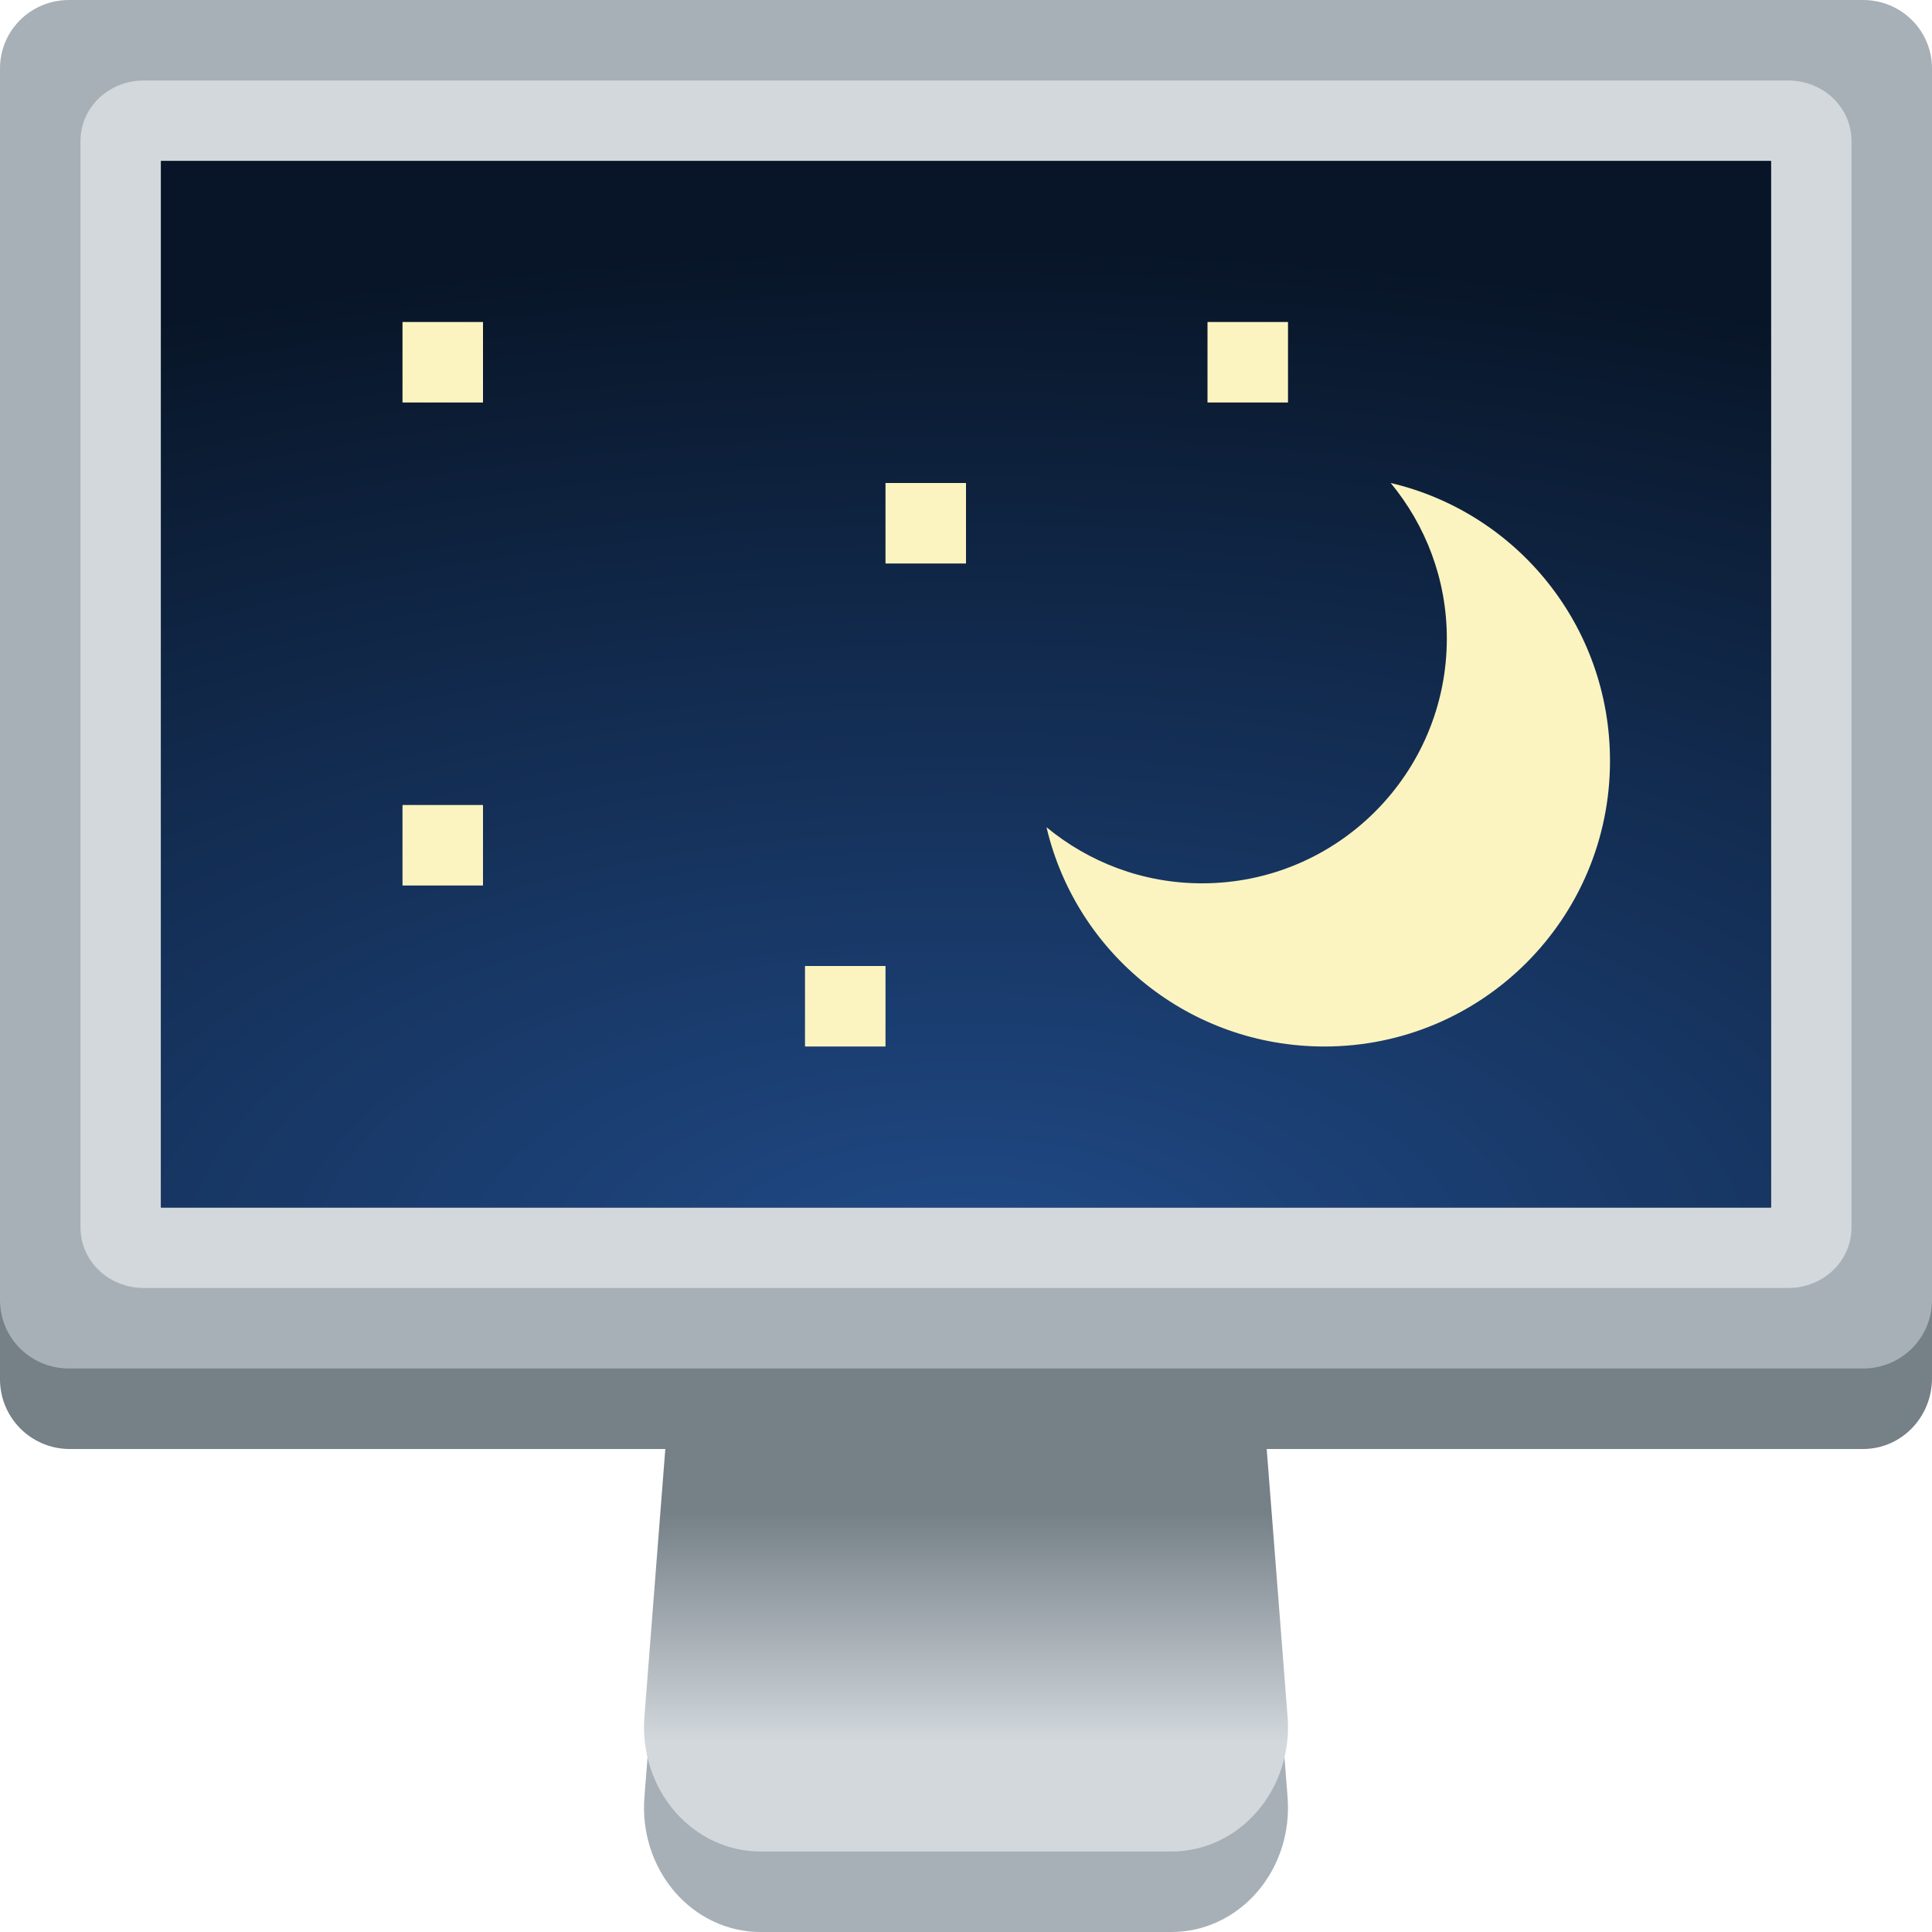
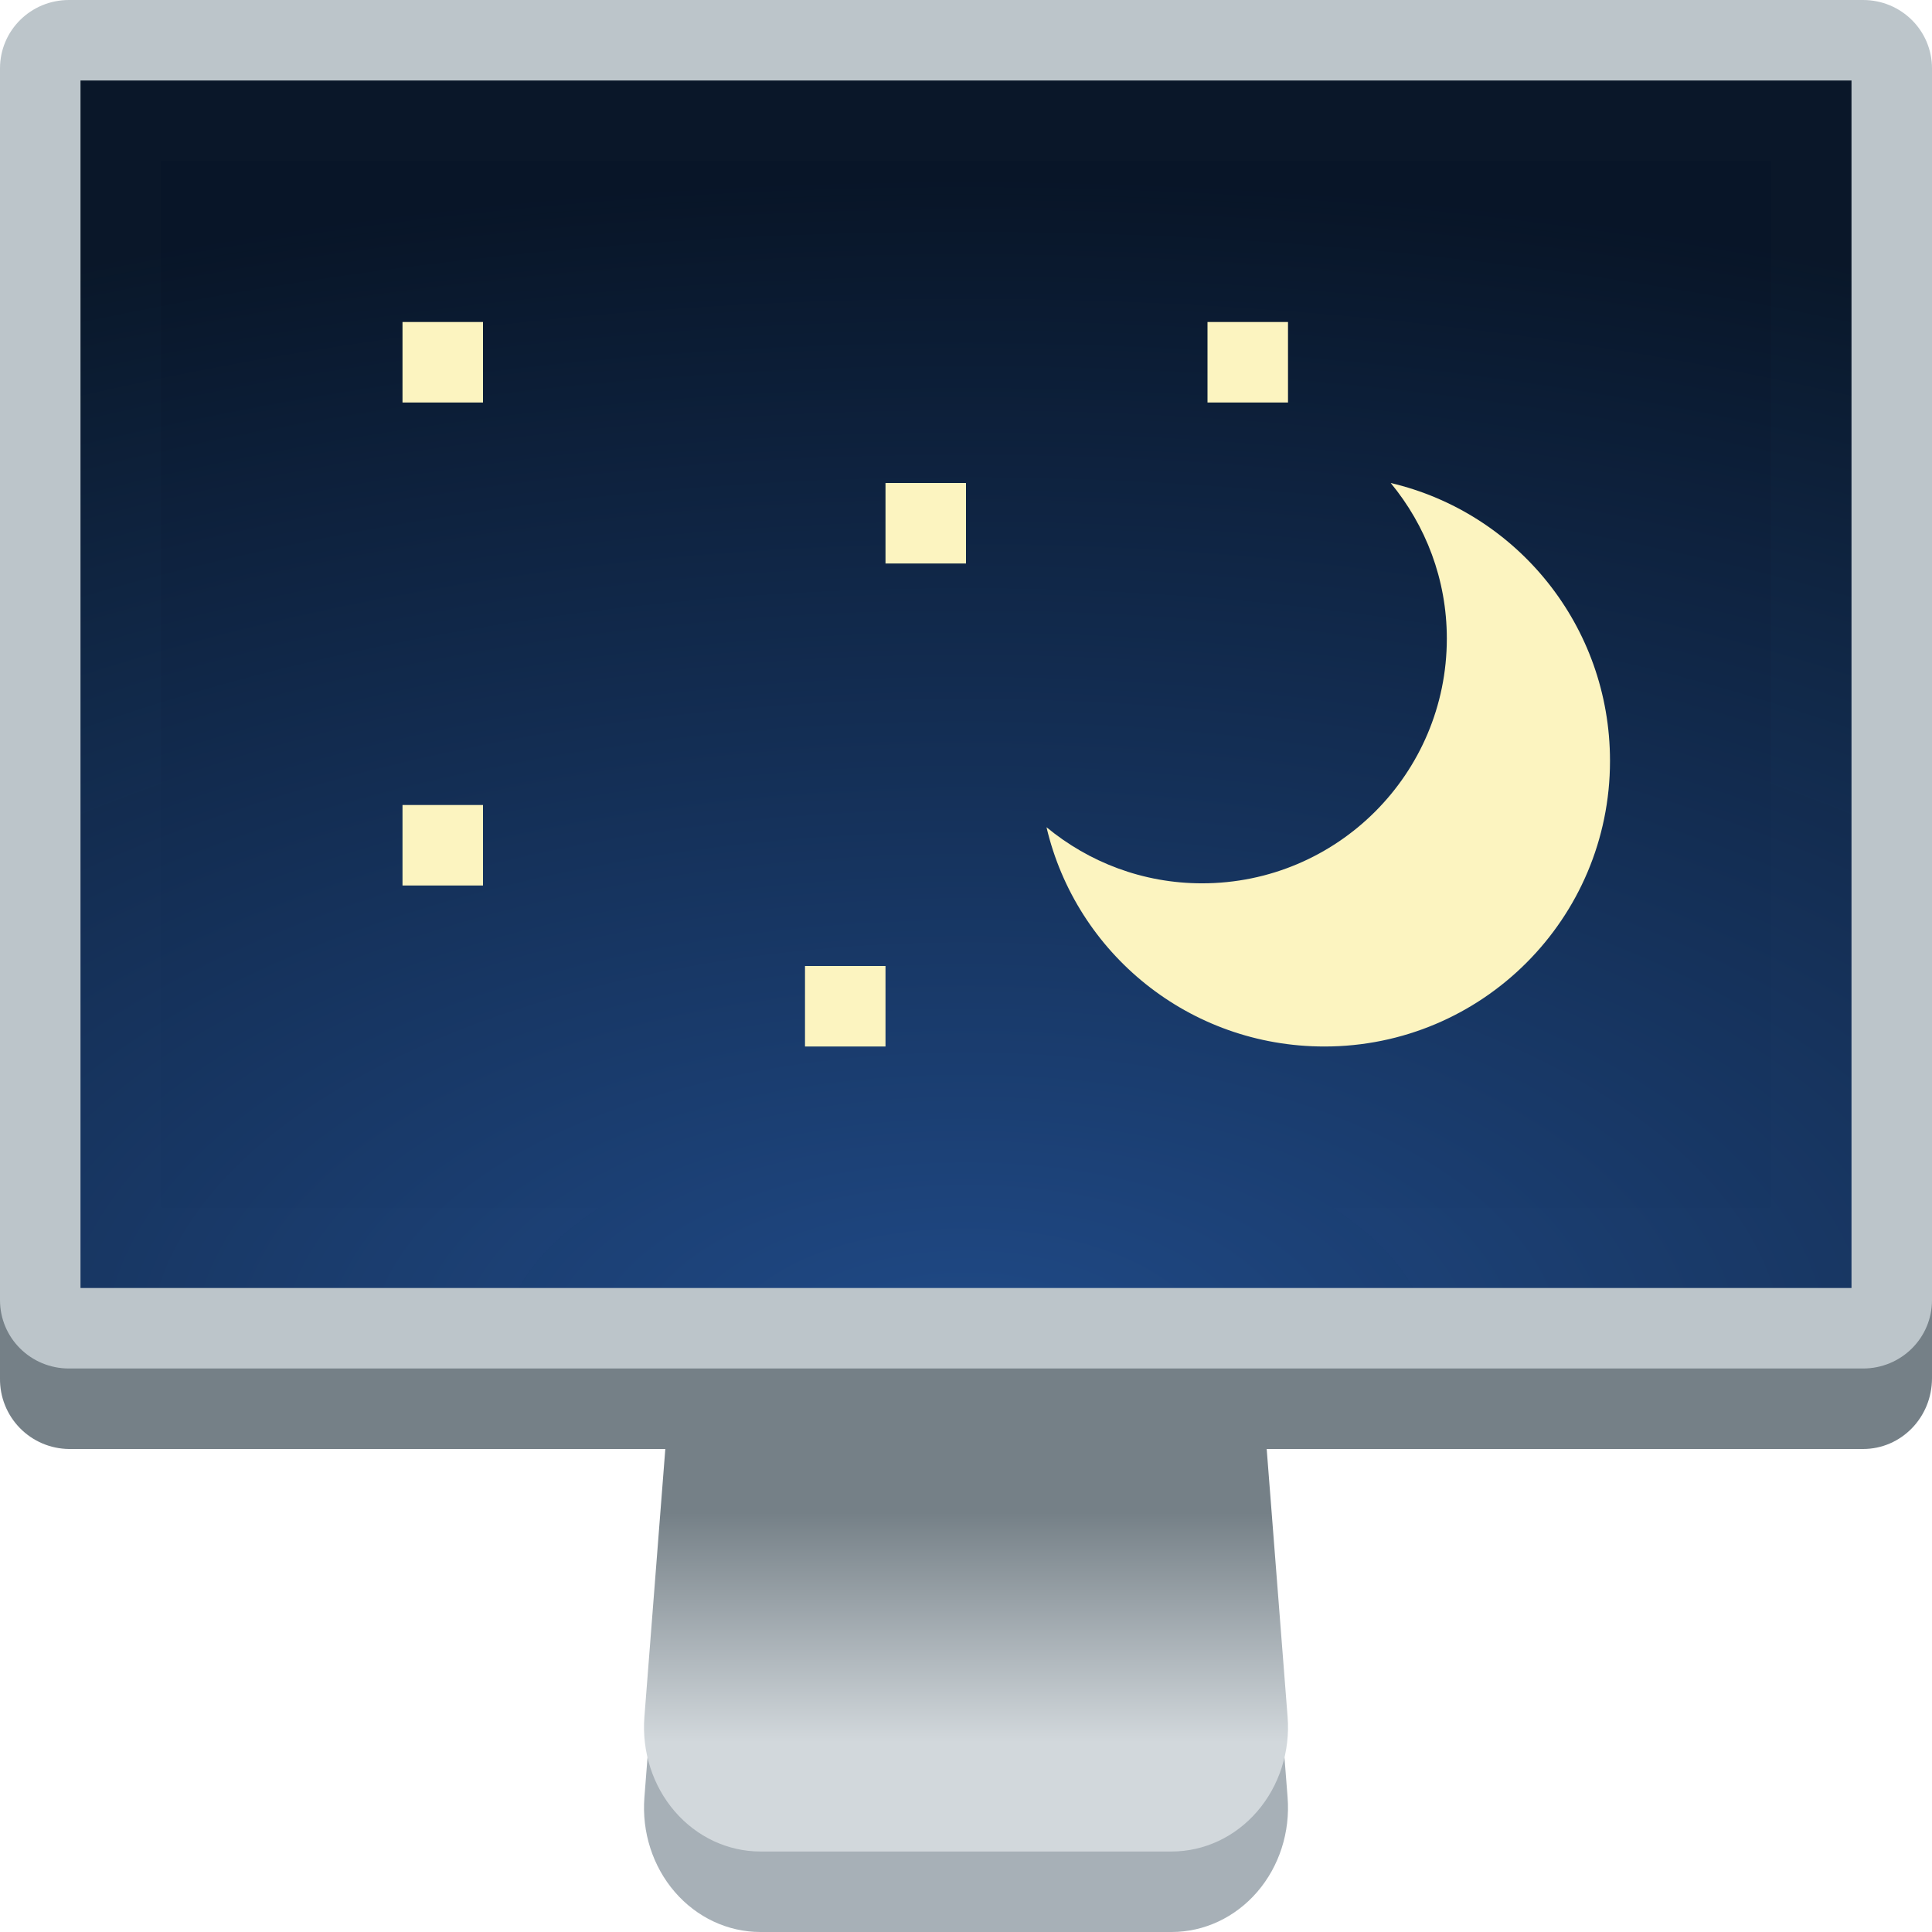
- <svg xmlns="http://www.w3.org/2000/svg" xmlns:xlink="http://www.w3.org/1999/xlink" height="24" width="24" version="1.1" id="svg18">
+ <svg xmlns="http://www.w3.org/2000/svg" xmlns:xlink="http://www.w3.org/1999/xlink" id="svg18" version="1.1" width="24" height="24">
  <defs id="defs22">
    <linearGradient id="linearGradient1175">
-       <stop style="stop-color:#d2d8dc;stop-opacity:1" offset="0" id="stop1171" />
-       <stop style="stop-color:#758087;stop-opacity:1" offset="1" id="stop1173" />
+       <stop id="stop1171" offset="0" style="stop-color:#d2d8dc;stop-opacity:1" />
+       <stop id="stop1173" offset="1" style="stop-color:#758087;stop-opacity:1" />
    </linearGradient>
-     <linearGradient xlink:href="#linearGradient29735" id="linearGradient29737" x1="1118.735" y1="283.54" x2="1118.735" y2="233.404" gradientUnits="userSpaceOnUse" />
+     <linearGradient gradientUnits="userSpaceOnUse" y2="233.404" x2="1118.735" y1="283.54" x1="1118.735" id="linearGradient29737" xlink:href="#linearGradient29735" />
    <linearGradient id="linearGradient29735">
-       <stop style="stop-color:#d2d8dc;stop-opacity:1" offset="0" id="stop29731" />
-       <stop style="stop-color:#758087;stop-opacity:1" offset="1" id="stop29733" />
+       <stop id="stop29731" offset="0" style="stop-color:#d2d8dc;stop-opacity:1" />
+       <stop id="stop29733" offset="1" style="stop-color:#758087;stop-opacity:1" />
    </linearGradient>
-     <linearGradient xlink:href="#linearGradient1175" id="linearGradient1134" gradientUnits="userSpaceOnUse" x1="1118.735" y1="283.54" x2="1118.735" y2="233.404" />
+     <linearGradient y2="233.404" x2="1118.735" y1="283.54" x1="1118.735" gradientUnits="userSpaceOnUse" id="linearGradient1134" xlink:href="#linearGradient1175" />
    <linearGradient id="linearGradient9567">
-       <stop style="stop-color:#204a87;stop-opacity:1" offset="0" id="stop9569" />
-       <stop style="stop-color:#081527;stop-opacity:0.99" offset="1" id="stop9571" />
+       <stop id="stop9569" offset="0" style="stop-color:#204a87;stop-opacity:1" />
+       <stop id="stop9571" offset="1" style="stop-color:#081527;stop-opacity:0.99" />
    </linearGradient>
-     <radialGradient xlink:href="#linearGradient9567" id="radialGradient9531-7-6" gradientUnits="userSpaceOnUse" gradientTransform="matrix(1.403606,0,0,0.6676546,-21.69503,70.34299)" cx="24.006" cy="37.922" fx="24.006" fy="37.922" r="19" />
+     <radialGradient r="19" fy="37.922" fx="24.006" cy="37.922" cx="24.006" gradientTransform="matrix(1.543967,0,0,0.7703707,-25.06453,67.5496)" gradientUnits="userSpaceOnUse" id="radialGradient9531-7-6" xlink:href="#linearGradient9567" />
  </defs>
-   <g id="g16" style="stroke-width:4" transform="translate(0,-80)">
-     <path transform="matrix(0.05322259,0,0,0.05683837,-47.39641,86.52576)" style="display:inline;opacity:1;fill:#a7b0b7;fill-opacity:1;stroke:none;stroke-width:20;stroke-linecap:square;stroke-linejoin:miter;stroke-miterlimit:4;stroke-dasharray:none;stroke-dashoffset:0;stroke-opacity:1;enable-background:new" id="rect2101-7" d="m 1084,61.125 a 27.16,27.16 0 0 0 -27.062,24.9 l -16,192 A 27.16,27.16 0 0 0 1068,307.438 h 48 48 a 27.16,27.16 0 0 0 27.062,-29.412 l -16,-192 A 27.16,27.16 0 0 0 1148,61.125 h -32 z" />
-     <path transform="matrix(0.05322259,0,0,0.05683837,-47.39641,85.52576)" style="display:inline;opacity:1;fill:url(#linearGradient1134);fill-opacity:1;stroke:none;stroke-width:20;stroke-linecap:square;stroke-linejoin:miter;stroke-miterlimit:4;stroke-dasharray:none;stroke-dashoffset:0;stroke-opacity:1;enable-background:new" id="rect2101" d="m 1084,61.125 a 27.16,27.16 0 0 0 -27.062,24.9 l -16,192 A 27.16,27.16 0 0 0 1068,307.438 h 48 48 a 27.16,27.16 0 0 0 27.062,-29.412 l -16,-192 A 27.16,27.16 0 0 0 1148,61.125 h -32 z" />
-     <path d="m 0.857,80.857 c -0.475,0 -0.857,0.392 -0.857,0.879 V 97.121 A 0.866,0.866 0 0 0 0.857,98 H 23.143 c 0.475,0 0.857,-0.393 0.857,-0.879 V 81.737 a 0.866,0.866 0 0 0 -0.857,-0.879 z" id="path6" style="fill:#758087;fill-opacity:1;stroke-width:0.857" />
-     <path d="M 0.857,80 C 0.382,80 0,80.379 0,80.85 V 96.15 C 0,96.621 0.382,97 0.857,97 H 23.143 C 23.618,97 24,96.621 24,96.15 V 80.85 C 24,80.379 23.618,80 23.143,80 Z" id="path8" style="fill:#a7b0b7;fill-opacity:1;stroke:none;stroke-width:0.546;stroke-miterlimit:4;stroke-dasharray:none;stroke-opacity:1" />
-     <path transform="matrix(0.1064452,0,0,0.1010411,227.2072,121.9362)" style="display:inline;opacity:1;fill:#a7b0b7;fill-opacity:1;stroke:none;stroke-width:20;stroke-linecap:square;stroke-linejoin:miter;stroke-miterlimit:4;stroke-dasharray:none;stroke-dashoffset:0;stroke-opacity:1;enable-background:new" id="rect2101-7-6" d="m 1084,61.125 a 27.16,27.16 0 0 0 -27.062,24.9 l -16,192 A 27.16,27.16 0 0 0 1068,307.438 h 48 48 a 27.16,27.16 0 0 0 27.062,-29.412 l -16,-192 A 27.16,27.16 0 0 0 1148,61.125 h -32 z" />
-     <path transform="matrix(0.1057799,0,0,0.1010411,227.8996,120.9362)" style="display:inline;opacity:1;fill:url(#linearGradient29737);fill-opacity:1;stroke:none;stroke-width:20;stroke-linecap:square;stroke-linejoin:miter;stroke-miterlimit:4;stroke-dasharray:none;stroke-dashoffset:0;stroke-opacity:1;enable-background:new" id="rect2101-4" d="m 1084,61.125 a 27.16,27.16 0 0 0 -27.062,24.9 l -16,192 A 27.16,27.16 0 0 0 1068,307.438 h 48 48 a 27.16,27.16 0 0 0 27.062,-29.412 l -16,-192 A 27.16,27.16 0 0 0 1148,61.125 h -32 z" />
-     <path d="m 325.572,110.726 c -0.871,0 -1.571,0.692 -1.571,1.553 v 27.168 A 1.587,1.529 0 0 0 325.572,141 h 40.857 c 0.871,0 1.571,-0.693 1.571,-1.553 V 112.279 a 1.587,1.529 0 0 0 -1.571,-1.553 z" id="path6-9" style="fill:#a7b0b7;fill-opacity:1;stroke-width:1.542" />
-     <path d="m 325.616,109 c -0.87,0 -1.57,0.694 -1.57,1.555 v 27.999 c 0,0.862 0.7,1.555 1.57,1.555 h 40.812 c 0.87,0 1.57,-0.694 1.57,-1.555 v -27.999 c 0,-0.862 -0.7,-1.555 -1.57,-1.555 z" id="path8-5" style="fill:#d1d7db;fill-opacity:1;stroke-width:1.563" />
-     <path d="m 326,111 h 40 v 27 h -40 z" id="path12-0" style="fill:#18262f;fill-opacity:1;stroke-width:1.677" />
-     <g style="display:inline;stroke-width:4;enable-background:new" id="g2436-4" transform="matrix(0.3888699,0,0,0.3888699,327.939,26.00512)">
-       <path id="path2396-8" d="m 95.304,221.14 -97.719,64.289 h 25.716 72.004 z M 79.875,243 v 27 l -42.607,0.257 z" style="color:#000000;font-style:normal;font-variant:normal;font-weight:normal;font-stretch:normal;font-size:medium;line-height:normal;font-family:sans-serif;font-variant-ligatures:normal;font-variant-position:normal;font-variant-caps:normal;font-variant-numeric:normal;font-variant-alternates:normal;font-feature-settings:normal;text-indent:0;text-align:start;text-decoration:none;text-decoration-line:none;text-decoration-style:solid;text-decoration-color:#000000;letter-spacing:normal;word-spacing:normal;text-transform:none;writing-mode:lr-tb;direction:ltr;text-orientation:mixed;dominant-baseline:auto;baseline-shift:baseline;text-anchor:start;white-space:normal;shape-padding:0;clip-rule:nonzero;display:inline;overflow:visible;visibility:visible;opacity:1;isolation:auto;mix-blend-mode:normal;color-interpolation:sRGB;color-interpolation-filters:linearRGB;solid-color:#000000;solid-opacity:1;vector-effect:none;fill:#f6d32d;fill-opacity:1;fill-rule:nonzero;stroke:none;stroke-width:14.542;stroke-linecap:butt;stroke-linejoin:miter;stroke-miterlimit:4;stroke-dasharray:none;stroke-dashoffset:0;stroke-opacity:1;color-rendering:auto;image-rendering:auto;shape-rendering:auto;text-rendering:auto;enable-background:accumulate" />
-       <path id="path2398-7" d="M 79.875,71 37.268,96.257 v 2 L 79.875,73 Z m -78.381,39.858 -3.909,2.572 h 25.716 l 72.004,0.06 v -2.632 H 23.301 Z" style="color:#000000;font-style:normal;font-variant:normal;font-weight:normal;font-stretch:normal;font-size:medium;line-height:normal;font-family:sans-serif;font-variant-ligatures:normal;font-variant-position:normal;font-variant-caps:normal;font-variant-numeric:normal;font-variant-alternates:normal;font-feature-settings:normal;text-indent:0;text-align:start;text-decoration:none;text-decoration-line:none;text-decoration-style:solid;text-decoration-color:#000000;letter-spacing:normal;word-spacing:normal;text-transform:none;writing-mode:lr-tb;direction:ltr;text-orientation:mixed;dominant-baseline:auto;baseline-shift:baseline;text-anchor:start;white-space:normal;shape-padding:0;clip-rule:nonzero;display:inline;overflow:visible;visibility:visible;opacity:1;isolation:auto;mix-blend-mode:normal;color-interpolation:sRGB;color-interpolation-filters:linearRGB;solid-color:#000000;solid-opacity:1;vector-effect:none;fill:#e5a50a;fill-opacity:1;fill-rule:nonzero;stroke:none;stroke-width:14;stroke-linecap:butt;stroke-linejoin:miter;stroke-miterlimit:4;stroke-dasharray:none;stroke-dashoffset:0;stroke-opacity:1;color-rendering:auto;image-rendering:auto;shape-rendering:auto;text-rendering:auto;enable-background:accumulate" transform="translate(0,172)" />
-       <g id="g2434-1" transform="translate(-0.1250001,2)">
-         <path style="display:inline;fill:none;stroke:#b38108;stroke-width:2.572;stroke-linecap:butt;stroke-linejoin:miter;stroke-miterlimit:4;stroke-dasharray:none;stroke-opacity:1;enable-background:new" d="m 11.854,278.286 v 5.143" id="path2432-7" />
-         <path style="display:inline;fill:none;stroke:#b38108;stroke-width:2.572;stroke-linecap:butt;stroke-linejoin:miter;stroke-miterlimit:4;stroke-dasharray:none;stroke-opacity:1;enable-background:new" d="m 19.473,275.715 v 7.715" id="path2432-8-2" />
-         <path style="display:inline;fill:none;stroke:#b38108;stroke-width:2.572;stroke-linecap:butt;stroke-linejoin:miter;stroke-miterlimit:4;stroke-dasharray:none;stroke-opacity:1;enable-background:new" d="m 27.283,278.286 v 5.143" id="path2432-4-7" />
-         <path style="display:inline;fill:none;stroke:#b38108;stroke-width:2.572;stroke-linecap:butt;stroke-linejoin:miter;stroke-miterlimit:4;stroke-dasharray:none;stroke-opacity:1;enable-background:new" d="m 42.812,278.286 v 5.143" id="path2432-1-22" />
-         <path style="display:inline;fill:none;stroke:#b38108;stroke-width:2.572;stroke-linecap:butt;stroke-linejoin:miter;stroke-miterlimit:4;stroke-dasharray:none;stroke-opacity:1;enable-background:new" d="m 35.1,275.715 v 7.715" id="path2432-8-4-6" />
-         <path style="display:inline;fill:none;stroke:#b38108;stroke-width:2.572;stroke-linecap:butt;stroke-linejoin:miter;stroke-miterlimit:4;stroke-dasharray:none;stroke-opacity:1;enable-background:new" d="m 50.53,275.715 v 7.715" id="path2432-8-4-9-1" />
-         <path style="display:inline;fill:none;stroke:#b38108;stroke-width:2.572;stroke-linecap:butt;stroke-linejoin:miter;stroke-miterlimit:4;stroke-dasharray:none;stroke-opacity:1;enable-background:new" d="m 58.142,278.286 v 5.143" id="path2432-1-2-0" />
-         <path style="display:inline;fill:none;stroke:#b38108;stroke-width:2.572;stroke-linecap:butt;stroke-linejoin:miter;stroke-miterlimit:4;stroke-dasharray:none;stroke-opacity:1;enable-background:new" d="m 65.856,275.715 v 7.715" id="path2432-8-4-0-6" />
-         <path style="display:inline;fill:none;stroke:#b38108;stroke-width:2.572;stroke-linecap:butt;stroke-linejoin:miter;stroke-miterlimit:4;stroke-dasharray:none;stroke-opacity:1;enable-background:new" d="m 73.685,278.286 v 5.143" id="path2432-1-2-6-1" />
-         <path style="display:inline;fill:none;stroke:#b38108;stroke-width:2.572;stroke-linecap:butt;stroke-linejoin:miter;stroke-miterlimit:4;stroke-dasharray:none;stroke-opacity:1;enable-background:new" d="m 81.161,275.715 v 7.715" id="path2432-8-4-8-5" />
-         <path style="display:inline;fill:none;stroke:#b38108;stroke-width:2.572;stroke-linecap:butt;stroke-linejoin:miter;stroke-miterlimit:4;stroke-dasharray:none;stroke-opacity:1;enable-background:new" d="m 90.286,278.286 v 5.143" id="path2432-1-2-6-9-9" />
+   <g transform="translate(0,-80)" style="stroke-width:4" id="g16">
+     <path d="m 1084,61.125 a 27.16,27.16 0 0 0 -27.062,24.9 l -16,192 A 27.16,27.16 0 0 0 1068,307.438 h 48 48 a 27.16,27.16 0 0 0 27.062,-29.412 l -16,-192 A 27.16,27.16 0 0 0 1148,61.125 h -32 z" id="rect2101-7" style="display:inline;opacity:1;fill:#a7b0b7;fill-opacity:1;stroke:none;stroke-width:20;stroke-linecap:square;stroke-linejoin:miter;stroke-miterlimit:4;stroke-dasharray:none;stroke-dashoffset:0;stroke-opacity:1;enable-background:new" transform="matrix(0.05322259,0,0,0.05683837,-47.39641,86.52576)" />
+     <path d="m 1084,61.125 a 27.16,27.16 0 0 0 -27.062,24.9 l -16,192 A 27.16,27.16 0 0 0 1068,307.438 h 48 48 a 27.16,27.16 0 0 0 27.062,-29.412 l -16,-192 A 27.16,27.16 0 0 0 1148,61.125 h -32 z" id="rect2101" style="display:inline;opacity:1;fill:url(#linearGradient1134);fill-opacity:1;stroke:none;stroke-width:20;stroke-linecap:square;stroke-linejoin:miter;stroke-miterlimit:4;stroke-dasharray:none;stroke-dashoffset:0;stroke-opacity:1;enable-background:new" transform="matrix(0.05322259,0,0,0.05683837,-47.39641,85.52576)" />
+     <path style="fill:#758087;fill-opacity:1;stroke-width:0.857" id="path6" d="m 0.857,80.857 c -0.475,0 -0.857,0.392 -0.857,0.879 V 97.121 A 0.866,0.866 0 0 0 0.857,98 H 23.143 c 0.475,0 0.857,-0.393 0.857,-0.879 V 81.737 a 0.866,0.866 0 0 0 -0.857,-0.879 z" />
+     <path style="fill:#bcc5ca;fill-opacity:1;stroke:none;stroke-width:0.546;stroke-miterlimit:4;stroke-dasharray:none;stroke-opacity:1" id="path8" d="M 0.857,80 C 0.382,80 0,80.379 0,80.85 V 96.15 C 0,96.621 0.382,97 0.857,97 H 23.143 C 23.618,97 24,96.621 24,96.15 V 80.85 C 24,80.379 23.618,80 23.143,80 Z" />
+     <path d="m 1084,61.125 a 27.16,27.16 0 0 0 -27.062,24.9 l -16,192 A 27.16,27.16 0 0 0 1068,307.438 h 48 48 a 27.16,27.16 0 0 0 27.062,-29.412 l -16,-192 A 27.16,27.16 0 0 0 1148,61.125 h -32 z" id="rect2101-7-6" style="display:inline;opacity:1;fill:#a7b0b7;fill-opacity:1;stroke:none;stroke-width:20;stroke-linecap:square;stroke-linejoin:miter;stroke-miterlimit:4;stroke-dasharray:none;stroke-dashoffset:0;stroke-opacity:1;enable-background:new" transform="matrix(0.1064452,0,0,0.1010411,227.2072,121.9362)" />
+     <path d="m 1084,61.125 a 27.16,27.16 0 0 0 -27.062,24.9 l -16,192 A 27.16,27.16 0 0 0 1068,307.438 h 48 48 a 27.16,27.16 0 0 0 27.062,-29.412 l -16,-192 A 27.16,27.16 0 0 0 1148,61.125 h -32 z" id="rect2101-4" style="display:inline;opacity:1;fill:url(#linearGradient29737);fill-opacity:1;stroke:none;stroke-width:20;stroke-linecap:square;stroke-linejoin:miter;stroke-miterlimit:4;stroke-dasharray:none;stroke-dashoffset:0;stroke-opacity:1;enable-background:new" transform="matrix(0.1057799,0,0,0.1010411,227.8996,120.9362)" />
+     <path style="fill:#a7b0b7;fill-opacity:1;stroke-width:1.542" id="path6-9" d="m 325.572,110.726 c -0.871,0 -1.571,0.692 -1.571,1.553 v 27.168 A 1.587,1.529 0 0 0 325.572,141 h 40.857 c 0.871,0 1.571,-0.693 1.571,-1.553 V 112.279 a 1.587,1.529 0 0 0 -1.571,-1.553 z" />
+     <path style="fill:#d1d7db;fill-opacity:1;stroke-width:1.563" id="path8-5" d="m 325.616,109 c -0.87,0 -1.57,0.694 -1.57,1.555 v 27.999 c 0,0.862 0.7,1.555 1.57,1.555 h 40.812 c 0.87,0 1.57,-0.694 1.57,-1.555 v -27.999 c 0,-0.862 -0.7,-1.555 -1.57,-1.555 z" />
+     <path style="fill:#18262f;fill-opacity:1;stroke-width:1.677" id="path12-0" d="m 326,111 h 40 v 27 h -40 z" />
+     <g transform="matrix(0.3888699,0,0,0.3888699,327.939,26.00512)" id="g2436-4" style="display:inline;stroke-width:4;enable-background:new">
+       <path style="color:#000000;font-style:normal;font-variant:normal;font-weight:normal;font-stretch:normal;font-size:medium;line-height:normal;font-family:sans-serif;font-variant-ligatures:normal;font-variant-position:normal;font-variant-caps:normal;font-variant-numeric:normal;font-variant-alternates:normal;font-feature-settings:normal;text-indent:0;text-align:start;text-decoration:none;text-decoration-line:none;text-decoration-style:solid;text-decoration-color:#000000;letter-spacing:normal;word-spacing:normal;text-transform:none;writing-mode:lr-tb;direction:ltr;text-orientation:mixed;dominant-baseline:auto;baseline-shift:baseline;text-anchor:start;white-space:normal;shape-padding:0;clip-rule:nonzero;display:inline;overflow:visible;visibility:visible;opacity:1;isolation:auto;mix-blend-mode:normal;color-interpolation:sRGB;color-interpolation-filters:linearRGB;solid-color:#000000;solid-opacity:1;vector-effect:none;fill:#f6d32d;fill-opacity:1;fill-rule:nonzero;stroke:none;stroke-width:14.542;stroke-linecap:butt;stroke-linejoin:miter;stroke-miterlimit:4;stroke-dasharray:none;stroke-dashoffset:0;stroke-opacity:1;color-rendering:auto;image-rendering:auto;shape-rendering:auto;text-rendering:auto;enable-background:accumulate" d="m 95.304,221.14 -97.719,64.289 h 25.716 72.004 z M 79.875,243 v 27 l -42.607,0.257 z" id="path2396-8" />
+       <path transform="translate(0,172)" style="color:#000000;font-style:normal;font-variant:normal;font-weight:normal;font-stretch:normal;font-size:medium;line-height:normal;font-family:sans-serif;font-variant-ligatures:normal;font-variant-position:normal;font-variant-caps:normal;font-variant-numeric:normal;font-variant-alternates:normal;font-feature-settings:normal;text-indent:0;text-align:start;text-decoration:none;text-decoration-line:none;text-decoration-style:solid;text-decoration-color:#000000;letter-spacing:normal;word-spacing:normal;text-transform:none;writing-mode:lr-tb;direction:ltr;text-orientation:mixed;dominant-baseline:auto;baseline-shift:baseline;text-anchor:start;white-space:normal;shape-padding:0;clip-rule:nonzero;display:inline;overflow:visible;visibility:visible;opacity:1;isolation:auto;mix-blend-mode:normal;color-interpolation:sRGB;color-interpolation-filters:linearRGB;solid-color:#000000;solid-opacity:1;vector-effect:none;fill:#e5a50a;fill-opacity:1;fill-rule:nonzero;stroke:none;stroke-width:14;stroke-linecap:butt;stroke-linejoin:miter;stroke-miterlimit:4;stroke-dasharray:none;stroke-dashoffset:0;stroke-opacity:1;color-rendering:auto;image-rendering:auto;shape-rendering:auto;text-rendering:auto;enable-background:accumulate" d="M 79.875,71 37.268,96.257 v 2 L 79.875,73 Z m -78.381,39.858 -3.909,2.572 h 25.716 l 72.004,0.06 v -2.632 H 23.301 Z" id="path2398-7" />
+       <g transform="translate(-0.1250001,2)" id="g2434-1">
+         <path id="path2432-7" d="m 11.854,278.286 v 5.143" style="display:inline;fill:none;stroke:#b38108;stroke-width:2.572;stroke-linecap:butt;stroke-linejoin:miter;stroke-miterlimit:4;stroke-dasharray:none;stroke-opacity:1;enable-background:new" />
+         <path id="path2432-8-2" d="m 19.473,275.715 v 7.715" style="display:inline;fill:none;stroke:#b38108;stroke-width:2.572;stroke-linecap:butt;stroke-linejoin:miter;stroke-miterlimit:4;stroke-dasharray:none;stroke-opacity:1;enable-background:new" />
+         <path id="path2432-4-7" d="m 27.283,278.286 v 5.143" style="display:inline;fill:none;stroke:#b38108;stroke-width:2.572;stroke-linecap:butt;stroke-linejoin:miter;stroke-miterlimit:4;stroke-dasharray:none;stroke-opacity:1;enable-background:new" />
+         <path id="path2432-1-22" d="m 42.812,278.286 v 5.143" style="display:inline;fill:none;stroke:#b38108;stroke-width:2.572;stroke-linecap:butt;stroke-linejoin:miter;stroke-miterlimit:4;stroke-dasharray:none;stroke-opacity:1;enable-background:new" />
+         <path id="path2432-8-4-6" d="m 35.1,275.715 v 7.715" style="display:inline;fill:none;stroke:#b38108;stroke-width:2.572;stroke-linecap:butt;stroke-linejoin:miter;stroke-miterlimit:4;stroke-dasharray:none;stroke-opacity:1;enable-background:new" />
+         <path id="path2432-8-4-9-1" d="m 50.53,275.715 v 7.715" style="display:inline;fill:none;stroke:#b38108;stroke-width:2.572;stroke-linecap:butt;stroke-linejoin:miter;stroke-miterlimit:4;stroke-dasharray:none;stroke-opacity:1;enable-background:new" />
+         <path id="path2432-1-2-0" d="m 58.142,278.286 v 5.143" style="display:inline;fill:none;stroke:#b38108;stroke-width:2.572;stroke-linecap:butt;stroke-linejoin:miter;stroke-miterlimit:4;stroke-dasharray:none;stroke-opacity:1;enable-background:new" />
+         <path id="path2432-8-4-0-6" d="m 65.856,275.715 v 7.715" style="display:inline;fill:none;stroke:#b38108;stroke-width:2.572;stroke-linecap:butt;stroke-linejoin:miter;stroke-miterlimit:4;stroke-dasharray:none;stroke-opacity:1;enable-background:new" />
+         <path id="path2432-1-2-6-1" d="m 73.685,278.286 v 5.143" style="display:inline;fill:none;stroke:#b38108;stroke-width:2.572;stroke-linecap:butt;stroke-linejoin:miter;stroke-miterlimit:4;stroke-dasharray:none;stroke-opacity:1;enable-background:new" />
+         <path id="path2432-8-4-8-5" d="m 81.161,275.715 v 7.715" style="display:inline;fill:none;stroke:#b38108;stroke-width:2.572;stroke-linecap:butt;stroke-linejoin:miter;stroke-miterlimit:4;stroke-dasharray:none;stroke-opacity:1;enable-background:new" />
+         <path id="path2432-1-2-6-9-9" d="m 90.286,278.286 v 5.143" style="display:inline;fill:none;stroke:#b38108;stroke-width:2.572;stroke-linecap:butt;stroke-linejoin:miter;stroke-miterlimit:4;stroke-dasharray:none;stroke-opacity:1;enable-background:new" />
      </g>
    </g>
-     <path style="fill:#d2d8dc;fill-opacity:1;stroke:none;stroke-width:0.491;stroke-miterlimit:4;stroke-dasharray:none;stroke-opacity:1" id="path8-0" d="M 1.786,81 C 1.35,81 1,81.335 1,81.75 V 95.25 C 1,95.665 1.35,96 1.786,96 H 22.214 C 22.65,96 23,95.665 23,95.25 V 81.75 C 23,81.335 22.65,81 22.214,81 Z" />
-     <path d="M 2,82 H 22 V 95 H 2 Z" id="path12-5-1-8" style="fill:#18262f;fill-opacity:1;stroke-width:0.823" />
-     <rect y="82" x="2" height="13" width="20" id="rect9511-2-1" style="display:inline;fill:url(#radialGradient9531-7-6);fill-opacity:1;fill-rule:evenodd;stroke:none;stroke-width:0.402;enable-background:new" />
-     <path style="color:#bebebe;display:inline;overflow:visible;visibility:visible;fill:#fcf4c0;fill-opacity:1;fill-rule:nonzero;stroke:none;stroke-width:0.7;marker:none;enable-background:accumulate" d="m 17.276,86 c 0.434,0.526 0.697,1.197 0.697,1.932 0,1.679 -1.361,3.041 -3.041,3.041 -0.735,0 -1.407,-0.263 -1.932,-0.697 C 13.368,91.843 14.773,93 16.452,93 18.412,93 20,91.412 20,89.452 20,87.773 18.843,86.368 17.276,86 Z" id="path5549-7-7" />
-     <rect style="fill:#fcf4c0;fill-rule:evenodd;stroke-width:3.754" id="rect1046" width="1" height="1" x="5" y="84" rx="0" ry="0" />
-     <rect ry="0" rx="0" y="86" x="11" height="1" width="1" id="rect1046-2" style="fill:#fcf4c0;fill-rule:evenodd;stroke-width:3.754" />
-     <rect ry="0" rx="0" y="92" x="10" height="1" width="1" id="rect1046-7" style="fill:#fcf4c0;fill-rule:evenodd;stroke-width:3.754" />
-     <rect ry="0" rx="0" y="84" x="15" height="1" width="1" id="rect1046-5" style="fill:#fcf4c0;fill-rule:evenodd;stroke-width:3.754" />
-     <rect ry="0" rx="0" y="90" x="5" height="1" width="1" id="rect1046-22" style="fill:#fcf4c0;fill-rule:evenodd;stroke-width:3.754" />
+     <path style="fill:#18262f;fill-opacity:1;stroke-width:0.823" id="path12-5-1-8" d="M 2,82 H 22 V 95 H 2 Z" />
+     <rect style="display:inline;fill:url(#radialGradient9531-7-6);fill-opacity:1;fill-rule:evenodd;stroke:none;stroke-width:0.452;enable-background:new" id="rect9511-2-1" width="22" height="15" x="1" y="81" />
+     <path id="path5549-7-7" d="m 17.276,86 c 0.434,0.526 0.697,1.197 0.697,1.932 0,1.679 -1.361,3.041 -3.041,3.041 -0.735,0 -1.407,-0.263 -1.932,-0.697 C 13.368,91.843 14.773,93 16.452,93 18.412,93 20,91.412 20,89.452 20,87.773 18.843,86.368 17.276,86 Z" style="color:#bebebe;display:inline;overflow:visible;visibility:visible;fill:#fcf4c0;fill-opacity:1;fill-rule:nonzero;stroke:none;stroke-width:0.7;marker:none;enable-background:accumulate" />
+     <rect ry="0" rx="0" y="84" x="5" height="1" width="1" id="rect1046" style="fill:#fcf4c0;fill-rule:evenodd;stroke-width:3.754" />
+     <rect style="fill:#fcf4c0;fill-rule:evenodd;stroke-width:3.754" id="rect1046-2" width="1" height="1" x="11" y="86" rx="0" ry="0" />
+     <rect style="fill:#fcf4c0;fill-rule:evenodd;stroke-width:3.754" id="rect1046-7" width="1" height="1" x="10" y="92" rx="0" ry="0" />
+     <rect style="fill:#fcf4c0;fill-rule:evenodd;stroke-width:3.754" id="rect1046-5" width="1" height="1" x="15" y="84" rx="0" ry="0" />
+     <rect style="fill:#fcf4c0;fill-rule:evenodd;stroke-width:3.754" id="rect1046-22" width="1" height="1" x="5" y="90" rx="0" ry="0" />
  </g>
</svg>
